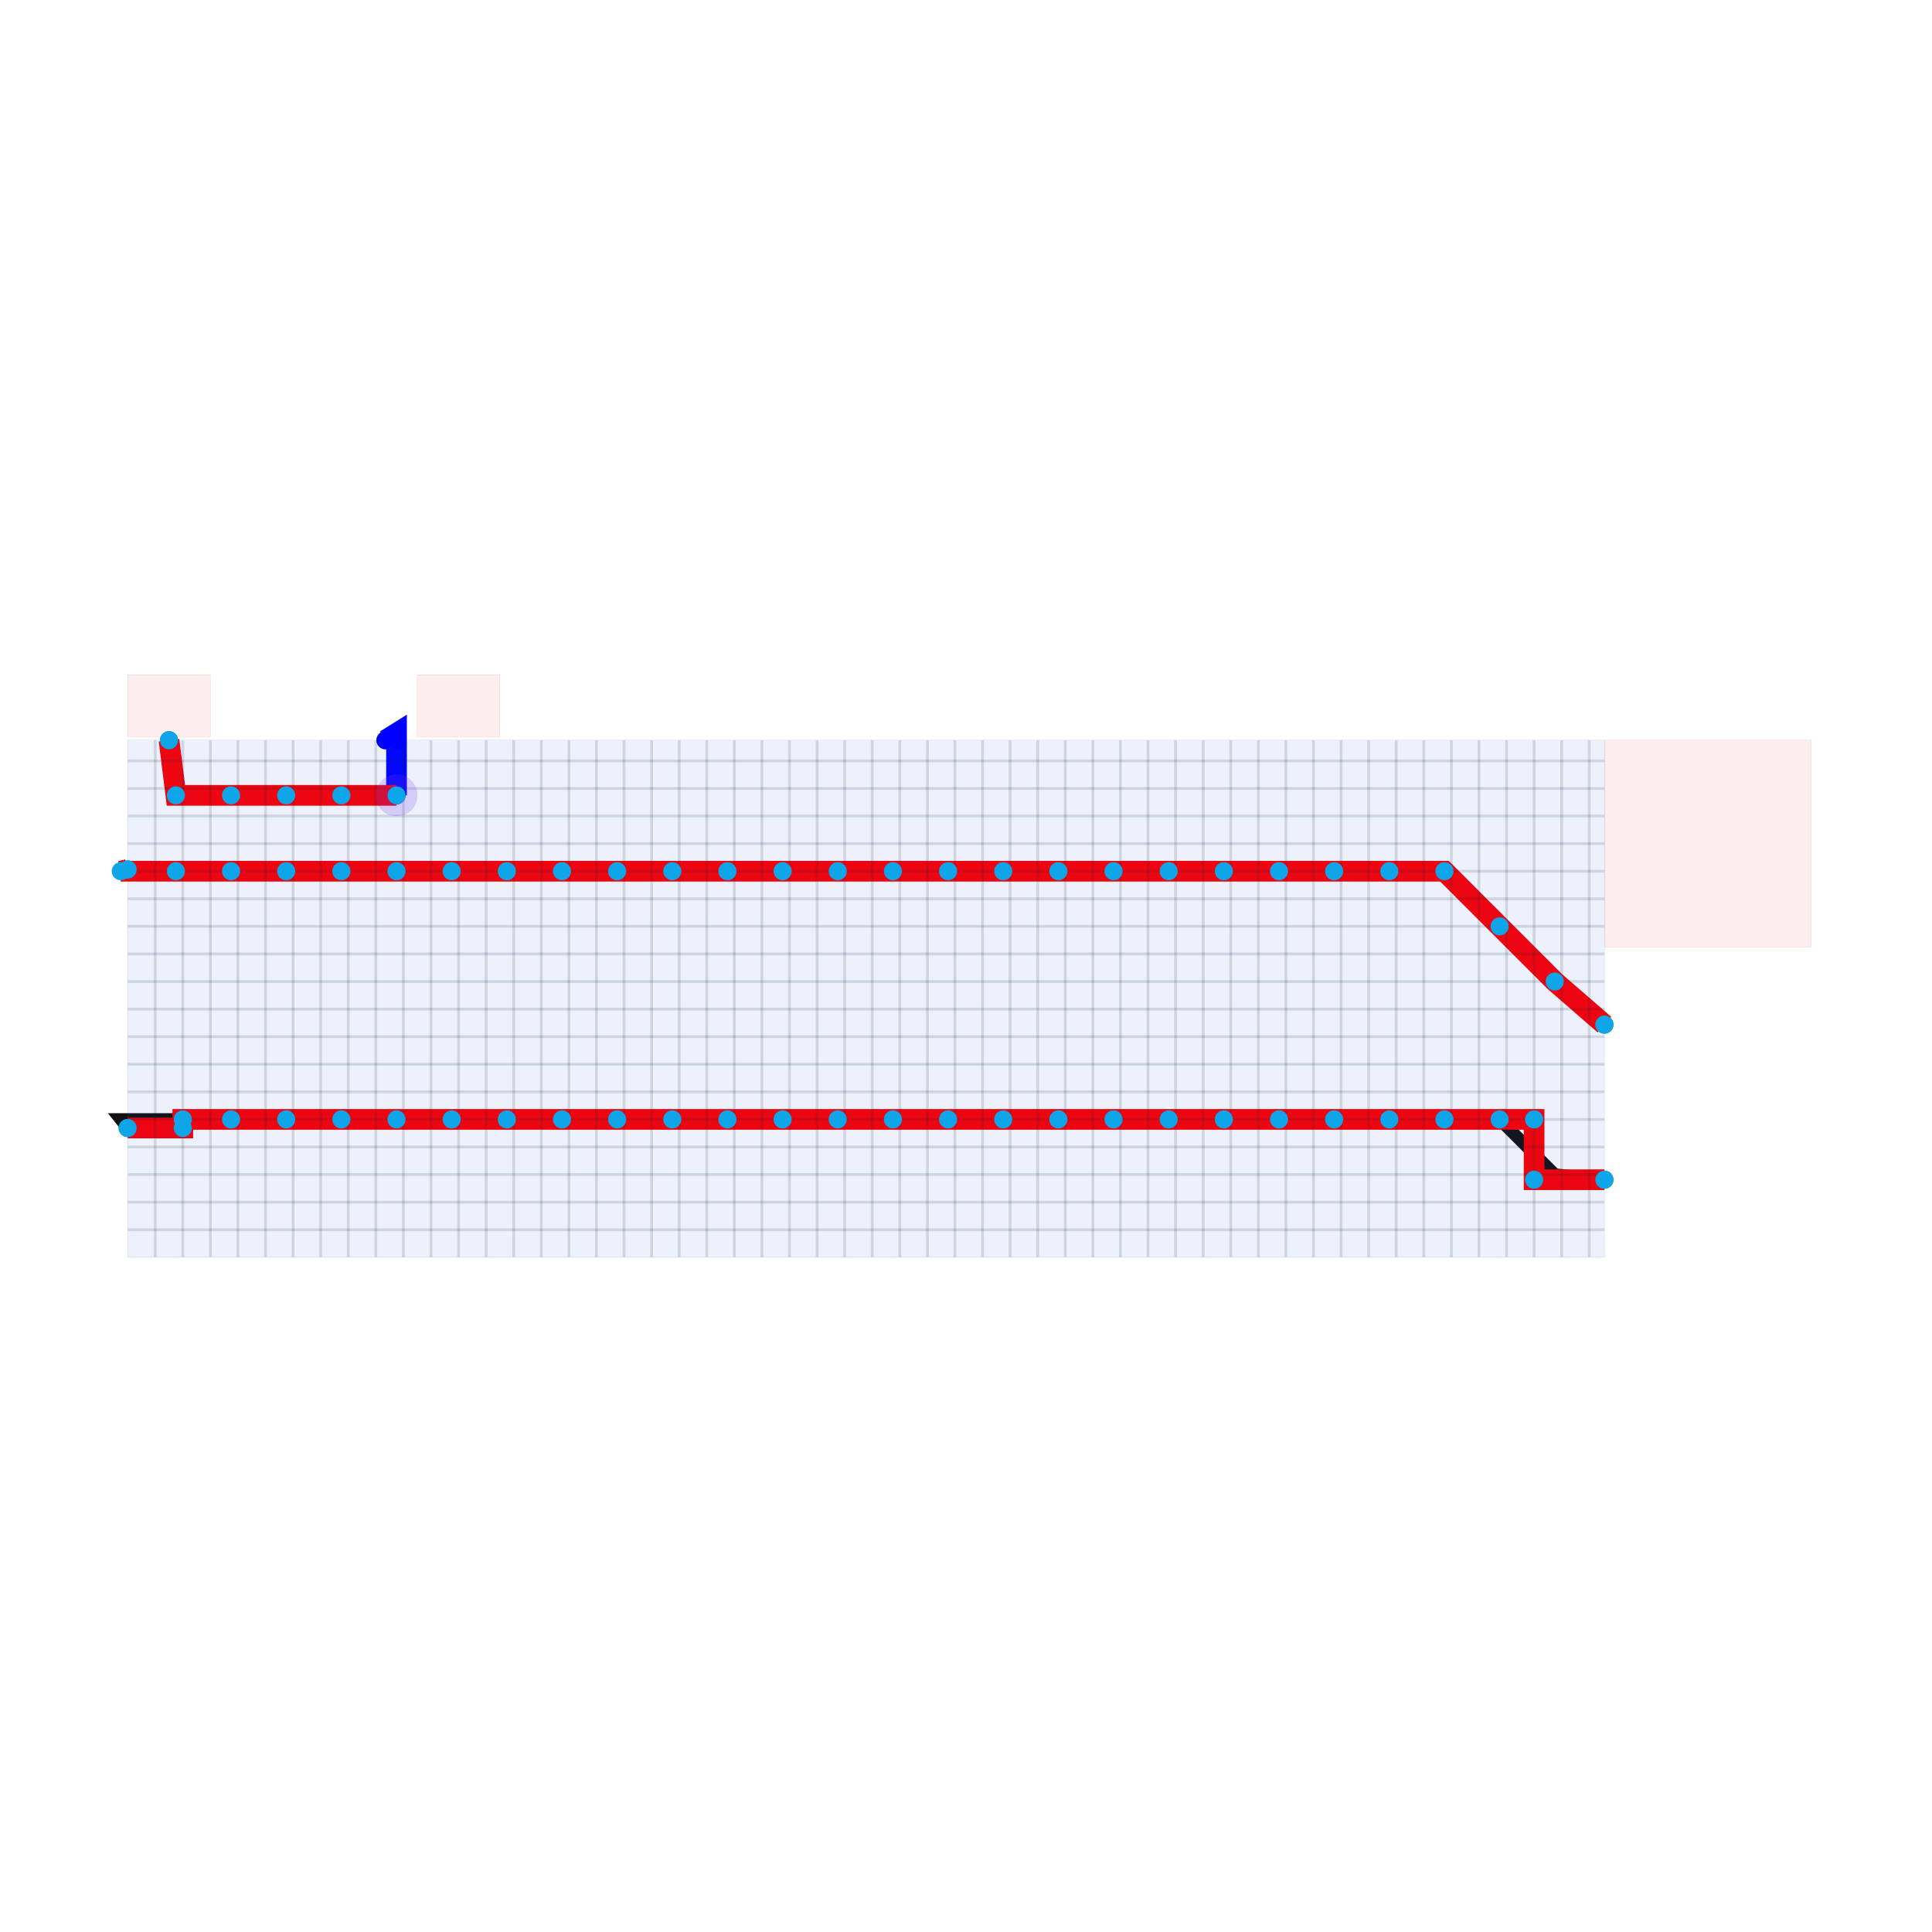
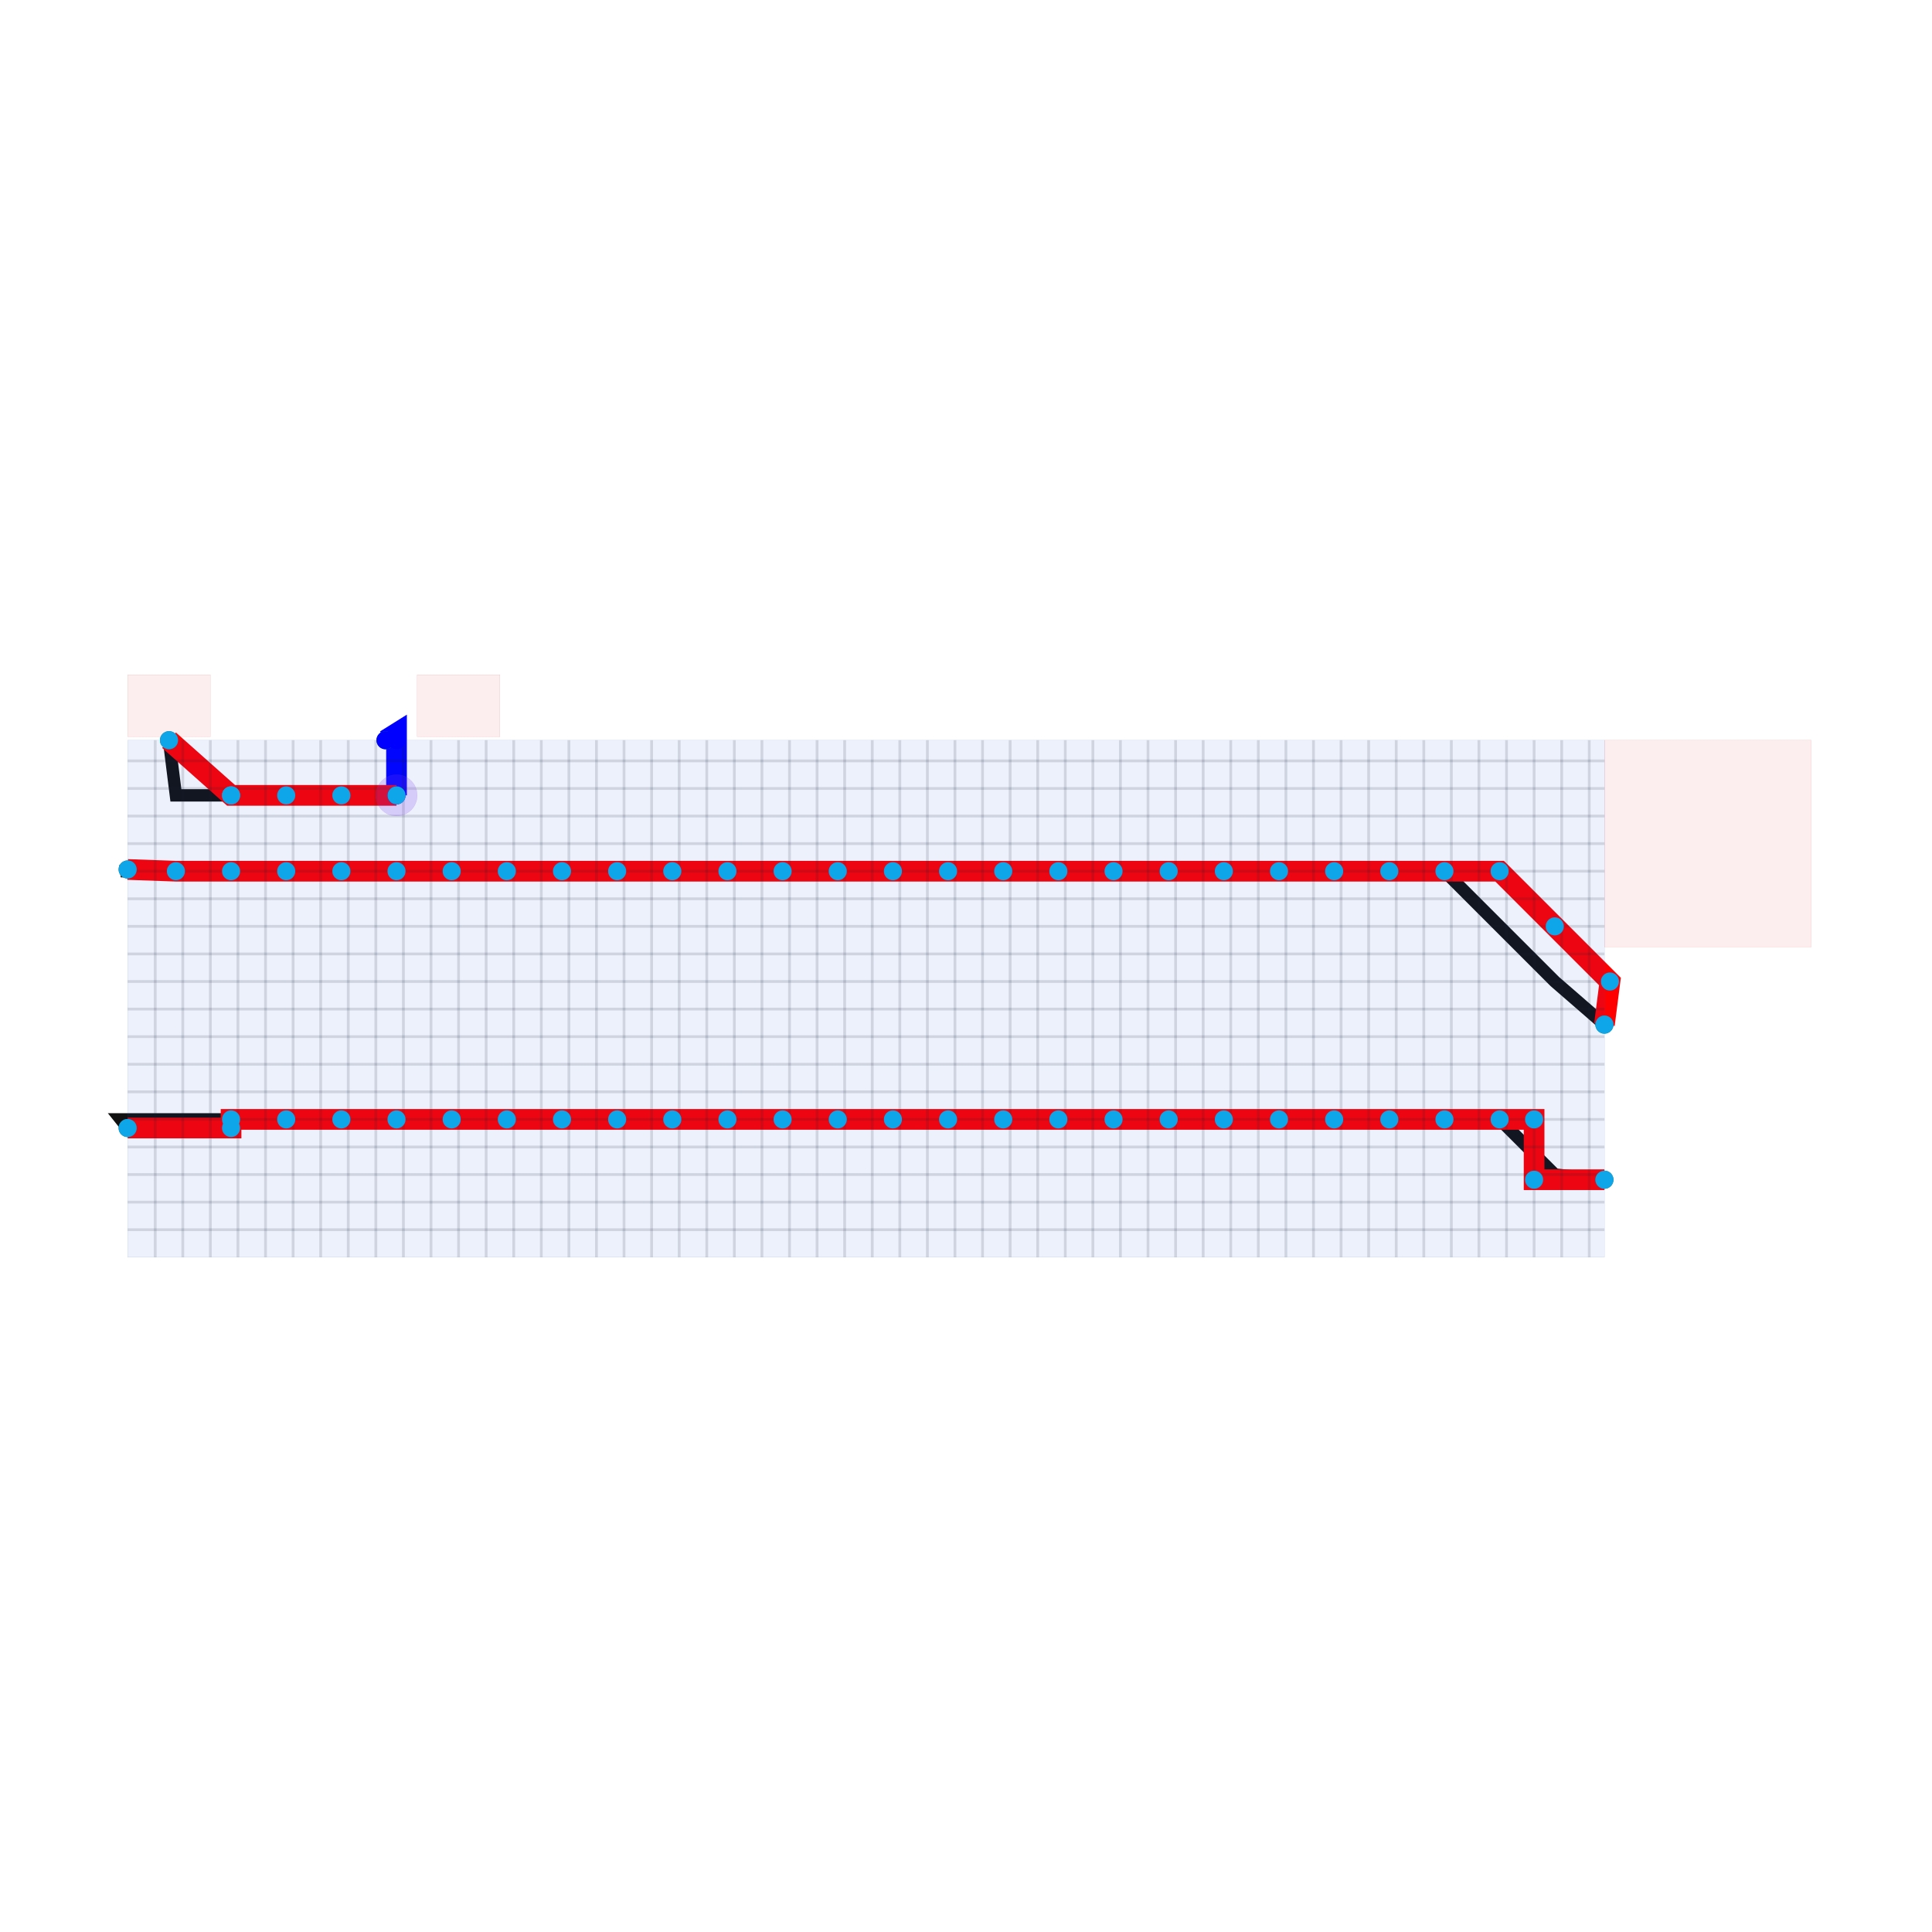
<svg xmlns="http://www.w3.org/2000/svg" width="640" height="640" viewBox="0 0 640 640">
  <rect width="100%" height="100%" fill="white" />
  <g>
    <polyline data-points="-0.47999999999999954,-14.25 -0.4,-14.200000000000001 -0.4,-14.25 -0.4,-14.65" data-type="line" data-label="original:source_net_15" points="127.7,245.204 131.354,242.92 131.354,245.204 131.354,263.475" fill="none" stroke="#111111" stroke-width="4.111" />
  </g>
  <g>
    <polyline data-points="-0.4,-14.65 -0.4,-14.65 -0.8,-14.65 -1.2000000000000002,-14.65 -1.6,-14.65 -2,-14.65 -2.05,-14.25" data-type="line" data-label="original:source_net_15" points="131.354,263.475 131.354,263.475 113.083,263.475 94.812,263.475 76.542,263.475 58.271,263.475 55.987,245.204" fill="none" stroke="#111111" stroke-width="4.111" />
  </g>
  <g>
    <polyline data-points="-2.3499999999999996,-17.0625 -2.4000000000000004,-17 -2.0000000000000004,-17 -1.6000000000000005,-17 -1.2000000000000006,-17 -0.8000000000000006,-17 -0.4000000000000006,-17 -5.551115123125783e-16,-17 0.39999999999999947,-17 0.7999999999999995,-17 1.1999999999999995,-17 1.5999999999999996,-17 1.9999999999999996,-17 2.3999999999999995,-17 2.7999999999999994,-17 3.1999999999999993,-17 3.599999999999999,-17 3.999999999999999,-17 4.3999999999999995,-17 4.8,-17 5.2,-17 5.6000000000000005,-17 6.000000000000001,-17 6.400000000000001,-17 6.800000000000002,-17 7.200000000000002,-17 7.600000000000002,-17 8.000000000000002,-17.4 8.36,-17.4375" data-type="line" data-label="original:source_net_17_mst2" points="42.284,373.67 40,370.816 58.271,370.816 76.542,370.816 94.812,370.816 113.083,370.816 131.354,370.816 149.625,370.816 167.896,370.816 186.166,370.816 204.437,370.816 222.708,370.816 240.979,370.816 259.25,370.816 277.52,370.816 295.791,370.816 314.062,370.816 332.333,370.816 350.604,370.816 368.874,370.816 387.145,370.816 405.416,370.816 423.687,370.816 441.958,370.816 460.228,370.816 478.499,370.816 496.77,370.816 515.041,389.086 531.485,390.799" fill="none" stroke="#111111" stroke-width="4.111" />
  </g>
  <g>
    <polyline data-points="-2.3499999999999996,-15.1875 -2.4000000000000004,-15.200000000000001 -2.0000000000000004,-15.200000000000001 -1.6000000000000005,-15.200000000000001 -1.2000000000000006,-15.200000000000001 -0.8000000000000006,-15.200000000000001 -0.4000000000000006,-15.200000000000001 -5.551115123125783e-16,-15.200000000000001 0.39999999999999947,-15.200000000000001 0.7999999999999995,-15.200000000000001 1.1999999999999995,-15.200000000000001 1.5999999999999996,-15.200000000000001 1.9999999999999996,-15.200000000000001 2.3999999999999995,-15.200000000000001 2.7999999999999994,-15.200000000000001 3.1999999999999993,-15.200000000000001 3.599999999999999,-15.200000000000001 3.999999999999999,-15.200000000000001 4.3999999999999995,-15.200000000000001 4.8,-15.200000000000001 5.2,-15.200000000000001 5.6000000000000005,-15.200000000000001 6.000000000000001,-15.200000000000001 6.400000000000001,-15.200000000000001 6.800000000000002,-15.200000000000001 7.200000000000002,-15.200000000000001 7.600000000000002,-15.600000000000001 8.000000000000002,-16 8.36,-16.3125" data-type="line" data-label="original:source_net_16_mst1" points="42.284,288.026 40,288.597 58.271,288.597 76.542,288.597 94.812,288.597 113.083,288.597 131.354,288.597 149.625,288.597 167.896,288.597 186.166,288.597 204.437,288.597 222.708,288.597 240.979,288.597 259.25,288.597 277.52,288.597 295.791,288.597 314.062,288.597 332.333,288.597 350.604,288.597 368.874,288.597 387.145,288.597 405.416,288.597 423.687,288.597 441.958,288.597 460.228,288.597 478.499,288.597 496.77,306.868 515.041,325.139 531.485,339.413" fill="none" stroke="#111111" stroke-width="4.111" />
  </g>
  <g>
    <polyline data-points="-0.47999999999999954,-14.25 -0.4,-14.200000000000001 -0.4,-14.25 -0.4,-14.65" data-type="line" data-label="source_net_15" points="127.7,245.204 131.354,242.92 131.354,245.204 131.354,263.475" fill="none" stroke="#0000FF" stroke-width="6.852" />
  </g>
  <g>
-     <polyline data-points="-0.4,-14.65 -0.4,-14.65 -0.8,-14.65 -1.2000000000000002,-14.65 -1.6,-14.65 -2,-14.65 -2.05,-14.25" data-type="line" data-label="source_net_15" points="131.354,263.475 131.354,263.475 113.083,263.475 94.812,263.475 76.542,263.475 58.271,263.475 55.987,245.204" fill="none" stroke="#FF0000" stroke-width="6.852" />
-   </g>
-   <g>
-     <polyline data-points="-2.3499999999999996,-17.0625 -1.9499999999999997,-17.0625 -1.9499999999999997,-17 -1.6000000000000005,-17 -1.2000000000000006,-17 -0.8000000000000006,-17 -0.4000000000000006,-17 -5.551115123125783e-16,-17 0.39999999999999947,-17 0.7999999999999995,-17 1.1999999999999995,-17 1.5999999999999996,-17 1.9999999999999996,-17 2.3999999999999995,-17 2.7999999999999994,-17 3.1999999999999993,-17 3.599999999999999,-17 3.999999999999999,-17 4.3999999999999995,-17 4.8,-17 5.2,-17 5.6000000000000005,-17 6.000000000000001,-17 6.400000000000001,-17 6.800000000000002,-17 7.200000000000002,-17 7.600000000000002,-17 7.850000000000001,-17 7.850000000000001,-17.4375 8.36,-17.4375" data-type="line" data-label="source_net_17_mst2" points="42.284,373.67 60.555,373.67 60.555,370.816 76.542,370.816 94.812,370.816 113.083,370.816 131.354,370.816 149.625,370.816 167.896,370.816 186.166,370.816 204.437,370.816 222.708,370.816 240.979,370.816 259.25,370.816 277.52,370.816 295.791,370.816 314.062,370.816 332.333,370.816 350.604,370.816 368.874,370.816 387.145,370.816 405.416,370.816 423.687,370.816 441.958,370.816 460.228,370.816 478.499,370.816 496.77,370.816 508.189,370.816 508.189,390.799 531.485,390.799" fill="none" stroke="#FF0000" stroke-width="6.852" />
-   </g>
-   <g>
-     <polyline data-points="-2.3499999999999996,-15.1875 -2.4000000000000004,-15.200000000000001 -2.0000000000000004,-15.200000000000001 -1.6000000000000005,-15.200000000000001 -1.2000000000000006,-15.200000000000001 -0.8000000000000006,-15.200000000000001 -0.4000000000000006,-15.200000000000001 -5.551115123125783e-16,-15.200000000000001 0.39999999999999947,-15.200000000000001 0.7999999999999995,-15.200000000000001 1.1999999999999995,-15.200000000000001 1.5999999999999996,-15.200000000000001 1.9999999999999996,-15.200000000000001 2.3999999999999995,-15.200000000000001 2.7999999999999994,-15.200000000000001 3.1999999999999993,-15.200000000000001 3.599999999999999,-15.200000000000001 3.999999999999999,-15.200000000000001 4.3999999999999995,-15.200000000000001 4.8,-15.200000000000001 5.2,-15.200000000000001 5.6000000000000005,-15.200000000000001 6.000000000000001,-15.200000000000001 6.400000000000001,-15.200000000000001 6.800000000000002,-15.200000000000001 7.200000000000002,-15.200000000000001 7.600000000000002,-15.600000000000001 8.000000000000002,-16 8.36,-16.3125" data-type="line" data-label="source_net_16_mst1" points="42.284,288.026 40,288.597 58.271,288.597 76.542,288.597 94.812,288.597 113.083,288.597 131.354,288.597 149.625,288.597 167.896,288.597 186.166,288.597 204.437,288.597 222.708,288.597 240.979,288.597 259.25,288.597 277.52,288.597 295.791,288.597 314.062,288.597 332.333,288.597 350.604,288.597 368.874,288.597 387.145,288.597 405.416,288.597 423.687,288.597 441.958,288.597 460.228,288.597 478.499,288.597 496.77,306.868 515.041,325.139 531.485,339.413" fill="none" stroke="#FF0000" stroke-width="6.852" />
+     <polyline data-points="-0.4,-14.65 -0.4,-14.65 -0.8,-14.65 -1.2000000000000002,-14.65 -1.6,-14.65 -1.6,-14.65 -2.05,-14.25" data-type="line" data-label="source_net_15" points="131.354,263.475 131.354,263.475 113.083,263.475 94.812,263.475 76.542,263.475 76.542,263.475 55.987,245.204" fill="none" stroke="#FF0000" stroke-width="6.852" />
+   </g>
+   <g>
+     <polyline data-points="-2.3499999999999996,-17.0625 -1.6000000000000005,-17.0625 -1.6000000000000005,-17 -1.2000000000000006,-17 -0.8000000000000006,-17 -0.4000000000000006,-17 -5.551115123125783e-16,-17 0.39999999999999947,-17 0.7999999999999995,-17 1.1999999999999995,-17 1.5999999999999996,-17 1.9999999999999996,-17 2.3999999999999995,-17 2.7999999999999994,-17 3.1999999999999993,-17 3.599999999999999,-17 3.999999999999999,-17 4.3999999999999995,-17 4.8,-17 5.2,-17 5.6000000000000005,-17 6.000000000000001,-17 6.400000000000001,-17 6.800000000000002,-17 7.200000000000002,-17 7.600000000000002,-17 7.850000000000001,-17 7.850000000000001,-17.4375 8.36,-17.4375" data-type="line" data-label="source_net_17_mst2" points="42.284,373.67 76.542,373.67 76.542,370.816 94.812,370.816 113.083,370.816 131.354,370.816 149.625,370.816 167.896,370.816 186.166,370.816 204.437,370.816 222.708,370.816 240.979,370.816 259.25,370.816 277.52,370.816 295.791,370.816 314.062,370.816 332.333,370.816 350.604,370.816 368.874,370.816 387.145,370.816 405.416,370.816 423.687,370.816 441.958,370.816 460.228,370.816 478.499,370.816 496.77,370.816 508.189,370.816 508.189,390.799 531.485,390.799" fill="none" stroke="#FF0000" stroke-width="6.852" />
+   </g>
+   <g>
+     <polyline data-points="-2.3499999999999996,-15.1875 -2.0000000000000004,-15.200000000000001 -1.6000000000000005,-15.200000000000001 -1.2000000000000006,-15.200000000000001 -0.8000000000000006,-15.200000000000001 -0.4000000000000006,-15.200000000000001 -5.551115123125783e-16,-15.200000000000001 0.39999999999999947,-15.200000000000001 0.7999999999999995,-15.200000000000001 1.1999999999999995,-15.200000000000001 1.5999999999999996,-15.200000000000001 1.9999999999999996,-15.200000000000001 2.3999999999999995,-15.200000000000001 2.7999999999999994,-15.200000000000001 3.1999999999999993,-15.200000000000001 3.599999999999999,-15.200000000000001 3.999999999999999,-15.200000000000001 4.3999999999999995,-15.200000000000001 4.8,-15.200000000000001 5.2,-15.200000000000001 5.6000000000000005,-15.200000000000001 6.000000000000001,-15.200000000000001 6.400000000000001,-15.200000000000001 6.800000000000002,-15.200000000000001 7.200000000000002,-15.200000000000001 7.600000000000002,-15.200000000000001 8.000000000000002,-15.600000000000001 8.400000000000002,-16 8.36,-16.3125" data-type="line" data-label="source_net_16_mst1" points="42.284,288.026 58.271,288.597 76.542,288.597 94.812,288.597 113.083,288.597 131.354,288.597 149.625,288.597 167.896,288.597 186.166,288.597 204.437,288.597 222.708,288.597 240.979,288.597 259.25,288.597 277.52,288.597 295.791,288.597 314.062,288.597 332.333,288.597 350.604,288.597 368.874,288.597 387.145,288.597 405.416,288.597 423.687,288.597 441.958,288.597 460.228,288.597 478.499,288.597 496.77,288.597 515.041,306.868 533.312,325.139 531.485,339.413" fill="none" stroke="#FF0000" stroke-width="6.852" />
  </g>
  <g>
    <polyline data-points="-2.1499999999999995,-18 -2.1499999999999995,-14.25" data-type="line" data-label="grid:v" points="51.419,416.493 51.419,245.204" fill="none" stroke="rgba(15, 23, 42, 0.14)" stroke-width="0.914" />
  </g>
  <g>
    <polyline data-points="-1.9499999999999995,-18 -1.9499999999999995,-14.25" data-type="line" data-label="grid:v" points="60.555,416.493 60.555,245.204" fill="none" stroke="rgba(15, 23, 42, 0.14)" stroke-width="0.914" />
  </g>
  <g>
    <polyline data-points="-1.7499999999999996,-18 -1.7499999999999996,-14.25" data-type="line" data-label="grid:v" points="69.69,416.493 69.69,245.204" fill="none" stroke="rgba(15, 23, 42, 0.14)" stroke-width="0.914" />
  </g>
  <g>
    <polyline data-points="-1.5499999999999996,-18 -1.5499999999999996,-14.25" data-type="line" data-label="grid:v" points="78.825,416.493 78.825,245.204" fill="none" stroke="rgba(15, 23, 42, 0.14)" stroke-width="0.914" />
  </g>
  <g>
    <polyline data-points="-1.3499999999999996,-18 -1.3499999999999996,-14.25" data-type="line" data-label="grid:v" points="87.961,416.493 87.961,245.204" fill="none" stroke="rgba(15, 23, 42, 0.14)" stroke-width="0.914" />
  </g>
  <g>
    <polyline data-points="-1.1499999999999997,-18 -1.1499999999999997,-14.25" data-type="line" data-label="grid:v" points="97.096,416.493 97.096,245.204" fill="none" stroke="rgba(15, 23, 42, 0.14)" stroke-width="0.914" />
  </g>
  <g>
    <polyline data-points="-0.9499999999999997,-18 -0.9499999999999997,-14.25" data-type="line" data-label="grid:v" points="106.232,416.493 106.232,245.204" fill="none" stroke="rgba(15, 23, 42, 0.14)" stroke-width="0.914" />
  </g>
  <g>
    <polyline data-points="-0.7499999999999998,-18 -0.7499999999999998,-14.25" data-type="line" data-label="grid:v" points="115.367,416.493 115.367,245.204" fill="none" stroke="rgba(15, 23, 42, 0.14)" stroke-width="0.914" />
  </g>
  <g>
    <polyline data-points="-0.5499999999999998,-18 -0.5499999999999998,-14.25" data-type="line" data-label="grid:v" points="124.502,416.493 124.502,245.204" fill="none" stroke="rgba(15, 23, 42, 0.14)" stroke-width="0.914" />
  </g>
  <g>
    <polyline data-points="-0.3499999999999998,-18 -0.3499999999999998,-14.25" data-type="line" data-label="grid:v" points="133.638,416.493 133.638,245.204" fill="none" stroke="rgba(15, 23, 42, 0.14)" stroke-width="0.914" />
  </g>
  <g>
    <polyline data-points="-0.1499999999999998,-18 -0.1499999999999998,-14.25" data-type="line" data-label="grid:v" points="142.773,416.493 142.773,245.204" fill="none" stroke="rgba(15, 23, 42, 0.14)" stroke-width="0.914" />
  </g>
  <g>
    <polyline data-points="0.05000000000000021,-18 0.05000000000000021,-14.25" data-type="line" data-label="grid:v" points="151.909,416.493 151.909,245.204" fill="none" stroke="rgba(15, 23, 42, 0.14)" stroke-width="0.914" />
  </g>
  <g>
    <polyline data-points="0.2500000000000002,-18 0.2500000000000002,-14.25" data-type="line" data-label="grid:v" points="161.044,416.493 161.044,245.204" fill="none" stroke="rgba(15, 23, 42, 0.14)" stroke-width="0.914" />
  </g>
  <g>
    <polyline data-points="0.45000000000000023,-18 0.45000000000000023,-14.25" data-type="line" data-label="grid:v" points="170.179,416.493 170.179,245.204" fill="none" stroke="rgba(15, 23, 42, 0.14)" stroke-width="0.914" />
  </g>
  <g>
    <polyline data-points="0.6500000000000002,-18 0.6500000000000002,-14.25" data-type="line" data-label="grid:v" points="179.315,416.493 179.315,245.204" fill="none" stroke="rgba(15, 23, 42, 0.14)" stroke-width="0.914" />
  </g>
  <g>
    <polyline data-points="0.8500000000000003,-18 0.8500000000000003,-14.25" data-type="line" data-label="grid:v" points="188.45,416.493 188.45,245.204" fill="none" stroke="rgba(15, 23, 42, 0.14)" stroke-width="0.914" />
  </g>
  <g>
    <polyline data-points="1.0500000000000003,-18 1.0500000000000003,-14.25" data-type="line" data-label="grid:v" points="197.586,416.493 197.586,245.204" fill="none" stroke="rgba(15, 23, 42, 0.14)" stroke-width="0.914" />
  </g>
  <g>
    <polyline data-points="1.2500000000000002,-18 1.2500000000000002,-14.25" data-type="line" data-label="grid:v" points="206.721,416.493 206.721,245.204" fill="none" stroke="rgba(15, 23, 42, 0.14)" stroke-width="0.914" />
  </g>
  <g>
    <polyline data-points="1.4500000000000002,-18 1.4500000000000002,-14.25" data-type="line" data-label="grid:v" points="215.856,416.493 215.856,245.204" fill="none" stroke="rgba(15, 23, 42, 0.14)" stroke-width="0.914" />
  </g>
  <g>
    <polyline data-points="1.6500000000000001,-18 1.6500000000000001,-14.25" data-type="line" data-label="grid:v" points="224.992,416.493 224.992,245.204" fill="none" stroke="rgba(15, 23, 42, 0.14)" stroke-width="0.914" />
  </g>
  <g>
    <polyline data-points="1.85,-18 1.85,-14.25" data-type="line" data-label="grid:v" points="234.127,416.493 234.127,245.204" fill="none" stroke="rgba(15, 23, 42, 0.14)" stroke-width="0.914" />
  </g>
  <g>
    <polyline data-points="2.0500000000000003,-18 2.0500000000000003,-14.25" data-type="line" data-label="grid:v" points="243.263,416.493 243.263,245.204" fill="none" stroke="rgba(15, 23, 42, 0.14)" stroke-width="0.914" />
  </g>
  <g>
    <polyline data-points="2.2500000000000004,-18 2.2500000000000004,-14.25" data-type="line" data-label="grid:v" points="252.398,416.493 252.398,245.204" fill="none" stroke="rgba(15, 23, 42, 0.14)" stroke-width="0.914" />
  </g>
  <g>
    <polyline data-points="2.4500000000000006,-18 2.4500000000000006,-14.25" data-type="line" data-label="grid:v" points="261.533,416.493 261.533,245.204" fill="none" stroke="rgba(15, 23, 42, 0.14)" stroke-width="0.914" />
  </g>
  <g>
    <polyline data-points="2.650000000000001,-18 2.650000000000001,-14.25" data-type="line" data-label="grid:v" points="270.669,416.493 270.669,245.204" fill="none" stroke="rgba(15, 23, 42, 0.14)" stroke-width="0.914" />
  </g>
  <g>
    <polyline data-points="2.850000000000001,-18 2.850000000000001,-14.25" data-type="line" data-label="grid:v" points="279.804,416.493 279.804,245.204" fill="none" stroke="rgba(15, 23, 42, 0.14)" stroke-width="0.914" />
  </g>
  <g>
    <polyline data-points="3.050000000000001,-18 3.050000000000001,-14.25" data-type="line" data-label="grid:v" points="288.94,416.493 288.94,245.204" fill="none" stroke="rgba(15, 23, 42, 0.14)" stroke-width="0.914" />
  </g>
  <g>
    <polyline data-points="3.2500000000000013,-18 3.2500000000000013,-14.25" data-type="line" data-label="grid:v" points="298.075,416.493 298.075,245.204" fill="none" stroke="rgba(15, 23, 42, 0.14)" stroke-width="0.914" />
  </g>
  <g>
    <polyline data-points="3.4500000000000015,-18 3.4500000000000015,-14.25" data-type="line" data-label="grid:v" points="307.21,416.493 307.21,245.204" fill="none" stroke="rgba(15, 23, 42, 0.14)" stroke-width="0.914" />
  </g>
  <g>
    <polyline data-points="3.6500000000000017,-18 3.6500000000000017,-14.25" data-type="line" data-label="grid:v" points="316.346,416.493 316.346,245.204" fill="none" stroke="rgba(15, 23, 42, 0.14)" stroke-width="0.914" />
  </g>
  <g>
    <polyline data-points="3.850000000000002,-18 3.850000000000002,-14.25" data-type="line" data-label="grid:v" points="325.481,416.493 325.481,245.204" fill="none" stroke="rgba(15, 23, 42, 0.14)" stroke-width="0.914" />
  </g>
  <g>
    <polyline data-points="4.050000000000002,-18 4.050000000000002,-14.25" data-type="line" data-label="grid:v" points="334.617,416.493 334.617,245.204" fill="none" stroke="rgba(15, 23, 42, 0.14)" stroke-width="0.914" />
  </g>
  <g>
    <polyline data-points="4.250000000000002,-18 4.250000000000002,-14.25" data-type="line" data-label="grid:v" points="343.752,416.493 343.752,245.204" fill="none" stroke="rgba(15, 23, 42, 0.14)" stroke-width="0.914" />
  </g>
  <g>
    <polyline data-points="4.450000000000002,-18 4.450000000000002,-14.25" data-type="line" data-label="grid:v" points="352.887,416.493 352.887,245.204" fill="none" stroke="rgba(15, 23, 42, 0.14)" stroke-width="0.914" />
  </g>
  <g>
    <polyline data-points="4.650000000000002,-18 4.650000000000002,-14.25" data-type="line" data-label="grid:v" points="362.023,416.493 362.023,245.204" fill="none" stroke="rgba(15, 23, 42, 0.14)" stroke-width="0.914" />
  </g>
  <g>
    <polyline data-points="4.850000000000002,-18 4.850000000000002,-14.25" data-type="line" data-label="grid:v" points="371.158,416.493 371.158,245.204" fill="none" stroke="rgba(15, 23, 42, 0.14)" stroke-width="0.914" />
  </g>
  <g>
    <polyline data-points="5.0500000000000025,-18 5.0500000000000025,-14.25" data-type="line" data-label="grid:v" points="380.294,416.493 380.294,245.204" fill="none" stroke="rgba(15, 23, 42, 0.14)" stroke-width="0.914" />
  </g>
  <g>
    <polyline data-points="5.250000000000003,-18 5.250000000000003,-14.25" data-type="line" data-label="grid:v" points="389.429,416.493 389.429,245.204" fill="none" stroke="rgba(15, 23, 42, 0.14)" stroke-width="0.914" />
  </g>
  <g>
    <polyline data-points="5.450000000000003,-18 5.450000000000003,-14.25" data-type="line" data-label="grid:v" points="398.564,416.493 398.564,245.204" fill="none" stroke="rgba(15, 23, 42, 0.14)" stroke-width="0.914" />
  </g>
  <g>
    <polyline data-points="5.650000000000003,-18 5.650000000000003,-14.25" data-type="line" data-label="grid:v" points="407.7,416.493 407.7,245.204" fill="none" stroke="rgba(15, 23, 42, 0.14)" stroke-width="0.914" />
  </g>
  <g>
    <polyline data-points="5.850000000000003,-18 5.850000000000003,-14.25" data-type="line" data-label="grid:v" points="416.835,416.493 416.835,245.204" fill="none" stroke="rgba(15, 23, 42, 0.14)" stroke-width="0.914" />
  </g>
  <g>
    <polyline data-points="6.050000000000003,-18 6.050000000000003,-14.25" data-type="line" data-label="grid:v" points="425.971,416.493 425.971,245.204" fill="none" stroke="rgba(15, 23, 42, 0.14)" stroke-width="0.914" />
  </g>
  <g>
    <polyline data-points="6.2500000000000036,-18 6.2500000000000036,-14.25" data-type="line" data-label="grid:v" points="435.106,416.493 435.106,245.204" fill="none" stroke="rgba(15, 23, 42, 0.14)" stroke-width="0.914" />
  </g>
  <g>
    <polyline data-points="6.450000000000004,-18 6.450000000000004,-14.25" data-type="line" data-label="grid:v" points="444.241,416.493 444.241,245.204" fill="none" stroke="rgba(15, 23, 42, 0.14)" stroke-width="0.914" />
  </g>
  <g>
    <polyline data-points="6.650000000000004,-18 6.650000000000004,-14.25" data-type="line" data-label="grid:v" points="453.377,416.493 453.377,245.204" fill="none" stroke="rgba(15, 23, 42, 0.14)" stroke-width="0.914" />
  </g>
  <g>
    <polyline data-points="6.850000000000004,-18 6.850000000000004,-14.25" data-type="line" data-label="grid:v" points="462.512,416.493 462.512,245.204" fill="none" stroke="rgba(15, 23, 42, 0.14)" stroke-width="0.914" />
  </g>
  <g>
    <polyline data-points="7.050000000000004,-18 7.050000000000004,-14.25" data-type="line" data-label="grid:v" points="471.648,416.493 471.648,245.204" fill="none" stroke="rgba(15, 23, 42, 0.14)" stroke-width="0.914" />
  </g>
  <g>
    <polyline data-points="7.250000000000004,-18 7.250000000000004,-14.25" data-type="line" data-label="grid:v" points="480.783,416.493 480.783,245.204" fill="none" stroke="rgba(15, 23, 42, 0.14)" stroke-width="0.914" />
  </g>
  <g>
    <polyline data-points="7.450000000000005,-18 7.450000000000005,-14.25" data-type="line" data-label="grid:v" points="489.918,416.493 489.918,245.204" fill="none" stroke="rgba(15, 23, 42, 0.14)" stroke-width="0.914" />
  </g>
  <g>
    <polyline data-points="7.650000000000005,-18 7.650000000000005,-14.25" data-type="line" data-label="grid:v" points="499.054,416.493 499.054,245.204" fill="none" stroke="rgba(15, 23, 42, 0.14)" stroke-width="0.914" />
  </g>
  <g>
    <polyline data-points="7.850000000000005,-18 7.850000000000005,-14.25" data-type="line" data-label="grid:v" points="508.189,416.493 508.189,245.204" fill="none" stroke="rgba(15, 23, 42, 0.14)" stroke-width="0.914" />
  </g>
  <g>
    <polyline data-points="8.050000000000004,-18 8.050000000000004,-14.25" data-type="line" data-label="grid:v" points="517.325,416.493 517.325,245.204" fill="none" stroke="rgba(15, 23, 42, 0.14)" stroke-width="0.914" />
  </g>
  <g>
    <polyline data-points="8.250000000000004,-18 8.250000000000004,-14.25" data-type="line" data-label="grid:v" points="526.46,416.493 526.46,245.204" fill="none" stroke="rgba(15, 23, 42, 0.14)" stroke-width="0.914" />
  </g>
  <g>
    <polyline data-points="-2.3499999999999996,-17.8 8.36,-17.8" data-type="line" data-label="grid:h" points="42.284,407.357 531.485,407.357" fill="none" stroke="rgba(15, 23, 42, 0.14)" stroke-width="0.914" />
  </g>
  <g>
    <polyline data-points="-2.3499999999999996,-17.6 8.36,-17.6" data-type="line" data-label="grid:h" points="42.284,398.222 531.485,398.222" fill="none" stroke="rgba(15, 23, 42, 0.14)" stroke-width="0.914" />
  </g>
  <g>
    <polyline data-points="-2.3499999999999996,-17.400000000000002 8.36,-17.400000000000002" data-type="line" data-label="grid:h" points="42.284,389.086 531.485,389.086" fill="none" stroke="rgba(15, 23, 42, 0.14)" stroke-width="0.914" />
  </g>
  <g>
    <polyline data-points="-2.3499999999999996,-17.200000000000003 8.36,-17.200000000000003" data-type="line" data-label="grid:h" points="42.284,379.951 531.485,379.951" fill="none" stroke="rgba(15, 23, 42, 0.14)" stroke-width="0.914" />
  </g>
  <g>
    <polyline data-points="-2.3499999999999996,-17.000000000000004 8.36,-17.000000000000004" data-type="line" data-label="grid:h" points="42.284,370.816 531.485,370.816" fill="none" stroke="rgba(15, 23, 42, 0.14)" stroke-width="0.914" />
  </g>
  <g>
    <polyline data-points="-2.3499999999999996,-16.800000000000004 8.36,-16.800000000000004" data-type="line" data-label="grid:h" points="42.284,361.68 531.485,361.68" fill="none" stroke="rgba(15, 23, 42, 0.14)" stroke-width="0.914" />
  </g>
  <g>
    <polyline data-points="-2.3499999999999996,-16.600000000000005 8.36,-16.600000000000005" data-type="line" data-label="grid:h" points="42.284,352.545 531.485,352.545" fill="none" stroke="rgba(15, 23, 42, 0.14)" stroke-width="0.914" />
  </g>
  <g>
    <polyline data-points="-2.3499999999999996,-16.400000000000006 8.36,-16.400000000000006" data-type="line" data-label="grid:h" points="42.284,343.409 531.485,343.409" fill="none" stroke="rgba(15, 23, 42, 0.14)" stroke-width="0.914" />
  </g>
  <g>
    <polyline data-points="-2.3499999999999996,-16.200000000000006 8.36,-16.200000000000006" data-type="line" data-label="grid:h" points="42.284,334.274 531.485,334.274" fill="none" stroke="rgba(15, 23, 42, 0.14)" stroke-width="0.914" />
  </g>
  <g>
    <polyline data-points="-2.3499999999999996,-16.000000000000007 8.36,-16.000000000000007" data-type="line" data-label="grid:h" points="42.284,325.139 531.485,325.139" fill="none" stroke="rgba(15, 23, 42, 0.14)" stroke-width="0.914" />
  </g>
  <g>
    <polyline data-points="-2.3499999999999996,-15.800000000000008 8.36,-15.800000000000008" data-type="line" data-label="grid:h" points="42.284,316.003 531.485,316.003" fill="none" stroke="rgba(15, 23, 42, 0.14)" stroke-width="0.914" />
  </g>
  <g>
    <polyline data-points="-2.3499999999999996,-15.600000000000009 8.36,-15.600000000000009" data-type="line" data-label="grid:h" points="42.284,306.868 531.485,306.868" fill="none" stroke="rgba(15, 23, 42, 0.14)" stroke-width="0.914" />
  </g>
  <g>
    <polyline data-points="-2.3499999999999996,-15.40000000000001 8.36,-15.40000000000001" data-type="line" data-label="grid:h" points="42.284,297.732 531.485,297.732" fill="none" stroke="rgba(15, 23, 42, 0.14)" stroke-width="0.914" />
  </g>
  <g>
    <polyline data-points="-2.3499999999999996,-15.20000000000001 8.36,-15.20000000000001" data-type="line" data-label="grid:h" points="42.284,288.597 531.485,288.597" fill="none" stroke="rgba(15, 23, 42, 0.14)" stroke-width="0.914" />
  </g>
  <g>
    <polyline data-points="-2.3499999999999996,-15.00000000000001 8.36,-15.00000000000001" data-type="line" data-label="grid:h" points="42.284,279.462 531.485,279.462" fill="none" stroke="rgba(15, 23, 42, 0.14)" stroke-width="0.914" />
  </g>
  <g>
    <polyline data-points="-2.3499999999999996,-14.800000000000011 8.36,-14.800000000000011" data-type="line" data-label="grid:h" points="42.284,270.326 531.485,270.326" fill="none" stroke="rgba(15, 23, 42, 0.14)" stroke-width="0.914" />
  </g>
  <g>
    <polyline data-points="-2.3499999999999996,-14.600000000000012 8.36,-14.600000000000012" data-type="line" data-label="grid:h" points="42.284,261.191 531.485,261.191" fill="none" stroke="rgba(15, 23, 42, 0.14)" stroke-width="0.914" />
  </g>
  <g>
    <polyline data-points="-2.3499999999999996,-14.400000000000013 8.36,-14.400000000000013" data-type="line" data-label="grid:h" points="42.284,252.055 531.485,252.055" fill="none" stroke="rgba(15, 23, 42, 0.14)" stroke-width="0.914" />
  </g>
  <g>
    <rect data-type="rect" data-label="cmn_37" data-x="3.005" data-y="-16.125" x="42.284" y="245.204" width="489.201" height="171.289" fill="rgba(29, 78, 216, 0.08)" stroke="#1d4ed8" stroke-width="0.022" />
  </g>
  <g>
    <rect data-type="rect" data-label="obstacle:rect:0" data-x="0.050000000000000044" data-y="-14" x="138.206" y="223.507" width="27.406" height="20.555" fill="rgba(220, 38, 38, 0.08)" stroke="#dc2626" stroke-width="0.022" />
  </g>
  <g>
    <rect data-type="rect" data-label="obstacle:rect:1" data-x="9.11" data-y="-15" x="531.485" y="245.204" width="68.515" height="68.515" fill="rgba(220, 38, 38, 0.08)" stroke="#dc2626" stroke-width="0.022" />
  </g>
  <g>
    <rect data-type="rect" data-label="obstacle:rect:2" data-x="-2.05" data-y="-14" x="42.284" y="223.507" width="27.406" height="20.555" fill="rgba(220, 38, 38, 0.08)" stroke="#dc2626" stroke-width="0.022" />
  </g>
  <circle data-type="circle" data-label="" data-x="-0.4" data-y="-14.65" cx="131.354" cy="263.475" r="6.852" fill="rgba(124, 58, 237, 0.2)" stroke="#7c3aed" stroke-width="0.022" />
  <g>
    <circle data-type="point" data-label="source_net_16_mst1" data-x="-2.3499999999999996" data-y="-15.1875" cx="42.284" cy="288.026" r="3" fill="#0f766e" />
  </g>
  <g>
    <circle data-type="point" data-label="source_net_16_mst1" data-x="8.36" data-y="-16.3125" cx="531.485" cy="339.413" r="3" fill="#0f766e" />
  </g>
  <g>
    <circle data-type="point" data-label="source_net_17_mst2" data-x="-2.3499999999999996" data-y="-17.0625" cx="42.284" cy="373.67" r="3" fill="#0f766e" />
  </g>
  <g>
    <circle data-type="point" data-label="source_net_17_mst2" data-x="8.36" data-y="-17.4375" cx="531.485" cy="390.799" r="3" fill="#0f766e" />
  </g>
  <g>
    <circle data-type="point" data-label="source_net_15" data-x="-0.47999999999999954" data-y="-14.25" cx="127.7" cy="245.204" r="3" fill="#0f766e" />
  </g>
  <g>
    <circle data-type="point" data-label="source_net_15" data-x="-2.05" data-y="-14.25" cx="55.987" cy="245.204" r="3" fill="#0f766e" />
  </g>
  <g>
    <circle data-type="point" data-label="" data-x="-0.47999999999999954" data-y="-14.25" cx="127.7" cy="245.204" r="3" fill="#0000FF" />
  </g>
  <g>
    <circle data-type="point" data-label="" data-x="-0.4" data-y="-14.200000000000001" cx="131.354" cy="242.92" r="3" fill="#0000FF" />
  </g>
  <g>
    <circle data-type="point" data-label="" data-x="-0.4" data-y="-14.25" cx="131.354" cy="245.204" r="3" fill="#0000FF" />
  </g>
  <g>
    <circle data-type="point" data-label="" data-x="-0.4" data-y="-14.65" cx="131.354" cy="263.475" r="3" fill="#0000FF" />
  </g>
  <g>
    <circle data-type="point" data-label="" data-x="-0.4" data-y="-14.65" cx="131.354" cy="263.475" r="3" fill="#0ea5e9" />
  </g>
  <g>
    <circle data-type="point" data-label="" data-x="-0.8" data-y="-14.65" cx="113.083" cy="263.475" r="3" fill="#0ea5e9" />
  </g>
  <g>
    <circle data-type="point" data-label="" data-x="-1.2000000000000002" data-y="-14.65" cx="94.812" cy="263.475" r="3" fill="#0ea5e9" />
  </g>
  <g>
    <circle data-type="point" data-label="" data-x="-1.6" data-y="-14.65" cx="76.542" cy="263.475" r="3" fill="#0ea5e9" />
  </g>
  <g>
-     <circle data-type="point" data-label="" data-x="-2" data-y="-14.65" cx="58.271" cy="263.475" r="3" fill="#0ea5e9" />
+     <circle data-type="point" data-label="" data-x="-1.6" data-y="-14.65" cx="76.542" cy="263.475" r="3" fill="#0ea5e9" />
  </g>
  <g>
    <circle data-type="point" data-label="" data-x="-2.05" data-y="-14.25" cx="55.987" cy="245.204" r="3" fill="#0ea5e9" />
  </g>
  <g>
    <circle data-type="point" data-label="" data-x="-2.3499999999999996" data-y="-17.0625" cx="42.284" cy="373.67" r="3" fill="#0ea5e9" />
  </g>
  <g>
-     <circle data-type="point" data-label="" data-x="-1.9499999999999997" data-y="-17.0625" cx="60.555" cy="373.67" r="3" fill="#0ea5e9" />
-   </g>
-   <g>
-     <circle data-type="point" data-label="" data-x="-1.9499999999999997" data-y="-17" cx="60.555" cy="370.816" r="3" fill="#0ea5e9" />
+     <circle data-type="point" data-label="" data-x="-1.6000000000000005" data-y="-17.0625" cx="76.542" cy="373.67" r="3" fill="#0ea5e9" />
  </g>
  <g>
    <circle data-type="point" data-label="" data-x="-1.6000000000000005" data-y="-17" cx="76.542" cy="370.816" r="3" fill="#0ea5e9" />
  </g>
  <g>
    <circle data-type="point" data-label="" data-x="-1.2000000000000006" data-y="-17" cx="94.812" cy="370.816" r="3" fill="#0ea5e9" />
  </g>
  <g>
    <circle data-type="point" data-label="" data-x="-0.8000000000000006" data-y="-17" cx="113.083" cy="370.816" r="3" fill="#0ea5e9" />
  </g>
  <g>
    <circle data-type="point" data-label="" data-x="-0.4000000000000006" data-y="-17" cx="131.354" cy="370.816" r="3" fill="#0ea5e9" />
  </g>
  <g>
    <circle data-type="point" data-label="" data-x="-5.551115123125783e-16" data-y="-17" cx="149.625" cy="370.816" r="3" fill="#0ea5e9" />
  </g>
  <g>
    <circle data-type="point" data-label="" data-x="0.39999999999999947" data-y="-17" cx="167.896" cy="370.816" r="3" fill="#0ea5e9" />
  </g>
  <g>
    <circle data-type="point" data-label="" data-x="0.7999999999999995" data-y="-17" cx="186.166" cy="370.816" r="3" fill="#0ea5e9" />
  </g>
  <g>
    <circle data-type="point" data-label="" data-x="1.1999999999999995" data-y="-17" cx="204.437" cy="370.816" r="3" fill="#0ea5e9" />
  </g>
  <g>
    <circle data-type="point" data-label="" data-x="1.5999999999999996" data-y="-17" cx="222.708" cy="370.816" r="3" fill="#0ea5e9" />
  </g>
  <g>
    <circle data-type="point" data-label="" data-x="1.9999999999999996" data-y="-17" cx="240.979" cy="370.816" r="3" fill="#0ea5e9" />
  </g>
  <g>
    <circle data-type="point" data-label="" data-x="2.3999999999999995" data-y="-17" cx="259.25" cy="370.816" r="3" fill="#0ea5e9" />
  </g>
  <g>
    <circle data-type="point" data-label="" data-x="2.7999999999999994" data-y="-17" cx="277.52" cy="370.816" r="3" fill="#0ea5e9" />
  </g>
  <g>
    <circle data-type="point" data-label="" data-x="3.1999999999999993" data-y="-17" cx="295.791" cy="370.816" r="3" fill="#0ea5e9" />
  </g>
  <g>
    <circle data-type="point" data-label="" data-x="3.599999999999999" data-y="-17" cx="314.062" cy="370.816" r="3" fill="#0ea5e9" />
  </g>
  <g>
    <circle data-type="point" data-label="" data-x="3.999999999999999" data-y="-17" cx="332.333" cy="370.816" r="3" fill="#0ea5e9" />
  </g>
  <g>
    <circle data-type="point" data-label="" data-x="4.3999999999999995" data-y="-17" cx="350.604" cy="370.816" r="3" fill="#0ea5e9" />
  </g>
  <g>
    <circle data-type="point" data-label="" data-x="4.8" data-y="-17" cx="368.874" cy="370.816" r="3" fill="#0ea5e9" />
  </g>
  <g>
    <circle data-type="point" data-label="" data-x="5.2" data-y="-17" cx="387.145" cy="370.816" r="3" fill="#0ea5e9" />
  </g>
  <g>
    <circle data-type="point" data-label="" data-x="5.6000000000000005" data-y="-17" cx="405.416" cy="370.816" r="3" fill="#0ea5e9" />
  </g>
  <g>
    <circle data-type="point" data-label="" data-x="6.000000000000001" data-y="-17" cx="423.687" cy="370.816" r="3" fill="#0ea5e9" />
  </g>
  <g>
    <circle data-type="point" data-label="" data-x="6.400000000000001" data-y="-17" cx="441.958" cy="370.816" r="3" fill="#0ea5e9" />
  </g>
  <g>
    <circle data-type="point" data-label="" data-x="6.800000000000002" data-y="-17" cx="460.228" cy="370.816" r="3" fill="#0ea5e9" />
  </g>
  <g>
    <circle data-type="point" data-label="" data-x="7.200000000000002" data-y="-17" cx="478.499" cy="370.816" r="3" fill="#0ea5e9" />
  </g>
  <g>
    <circle data-type="point" data-label="" data-x="7.600000000000002" data-y="-17" cx="496.77" cy="370.816" r="3" fill="#0ea5e9" />
  </g>
  <g>
    <circle data-type="point" data-label="" data-x="7.850000000000001" data-y="-17" cx="508.189" cy="370.816" r="3" fill="#0ea5e9" />
  </g>
  <g>
    <circle data-type="point" data-label="" data-x="7.850000000000001" data-y="-17.4375" cx="508.189" cy="390.799" r="3" fill="#0ea5e9" />
  </g>
  <g>
    <circle data-type="point" data-label="" data-x="8.36" data-y="-17.4375" cx="531.485" cy="390.799" r="3" fill="#0ea5e9" />
  </g>
  <g>
    <circle data-type="point" data-label="" data-x="-2.3499999999999996" data-y="-15.1875" cx="42.284" cy="288.026" r="3" fill="#0ea5e9" />
  </g>
  <g>
-     <circle data-type="point" data-label="" data-x="-2.4000000000000004" data-y="-15.200000000000001" cx="40" cy="288.597" r="3" fill="#0ea5e9" />
-   </g>
-   <g>
    <circle data-type="point" data-label="" data-x="-2.0000000000000004" data-y="-15.200000000000001" cx="58.271" cy="288.597" r="3" fill="#0ea5e9" />
  </g>
  <g>
    <circle data-type="point" data-label="" data-x="-1.6000000000000005" data-y="-15.200000000000001" cx="76.542" cy="288.597" r="3" fill="#0ea5e9" />
  </g>
  <g>
    <circle data-type="point" data-label="" data-x="-1.2000000000000006" data-y="-15.200000000000001" cx="94.812" cy="288.597" r="3" fill="#0ea5e9" />
  </g>
  <g>
    <circle data-type="point" data-label="" data-x="-0.8000000000000006" data-y="-15.200000000000001" cx="113.083" cy="288.597" r="3" fill="#0ea5e9" />
  </g>
  <g>
    <circle data-type="point" data-label="" data-x="-0.4000000000000006" data-y="-15.200000000000001" cx="131.354" cy="288.597" r="3" fill="#0ea5e9" />
  </g>
  <g>
    <circle data-type="point" data-label="" data-x="-5.551115123125783e-16" data-y="-15.200000000000001" cx="149.625" cy="288.597" r="3" fill="#0ea5e9" />
  </g>
  <g>
    <circle data-type="point" data-label="" data-x="0.39999999999999947" data-y="-15.200000000000001" cx="167.896" cy="288.597" r="3" fill="#0ea5e9" />
  </g>
  <g>
    <circle data-type="point" data-label="" data-x="0.7999999999999995" data-y="-15.200000000000001" cx="186.166" cy="288.597" r="3" fill="#0ea5e9" />
  </g>
  <g>
    <circle data-type="point" data-label="" data-x="1.1999999999999995" data-y="-15.200000000000001" cx="204.437" cy="288.597" r="3" fill="#0ea5e9" />
  </g>
  <g>
    <circle data-type="point" data-label="" data-x="1.5999999999999996" data-y="-15.200000000000001" cx="222.708" cy="288.597" r="3" fill="#0ea5e9" />
  </g>
  <g>
    <circle data-type="point" data-label="" data-x="1.9999999999999996" data-y="-15.200000000000001" cx="240.979" cy="288.597" r="3" fill="#0ea5e9" />
  </g>
  <g>
    <circle data-type="point" data-label="" data-x="2.3999999999999995" data-y="-15.200000000000001" cx="259.25" cy="288.597" r="3" fill="#0ea5e9" />
  </g>
  <g>
    <circle data-type="point" data-label="" data-x="2.7999999999999994" data-y="-15.200000000000001" cx="277.52" cy="288.597" r="3" fill="#0ea5e9" />
  </g>
  <g>
    <circle data-type="point" data-label="" data-x="3.1999999999999993" data-y="-15.200000000000001" cx="295.791" cy="288.597" r="3" fill="#0ea5e9" />
  </g>
  <g>
    <circle data-type="point" data-label="" data-x="3.599999999999999" data-y="-15.200000000000001" cx="314.062" cy="288.597" r="3" fill="#0ea5e9" />
  </g>
  <g>
    <circle data-type="point" data-label="" data-x="3.999999999999999" data-y="-15.200000000000001" cx="332.333" cy="288.597" r="3" fill="#0ea5e9" />
  </g>
  <g>
    <circle data-type="point" data-label="" data-x="4.3999999999999995" data-y="-15.200000000000001" cx="350.604" cy="288.597" r="3" fill="#0ea5e9" />
  </g>
  <g>
    <circle data-type="point" data-label="" data-x="4.8" data-y="-15.200000000000001" cx="368.874" cy="288.597" r="3" fill="#0ea5e9" />
  </g>
  <g>
    <circle data-type="point" data-label="" data-x="5.2" data-y="-15.200000000000001" cx="387.145" cy="288.597" r="3" fill="#0ea5e9" />
  </g>
  <g>
    <circle data-type="point" data-label="" data-x="5.6000000000000005" data-y="-15.200000000000001" cx="405.416" cy="288.597" r="3" fill="#0ea5e9" />
  </g>
  <g>
    <circle data-type="point" data-label="" data-x="6.000000000000001" data-y="-15.200000000000001" cx="423.687" cy="288.597" r="3" fill="#0ea5e9" />
  </g>
  <g>
    <circle data-type="point" data-label="" data-x="6.400000000000001" data-y="-15.200000000000001" cx="441.958" cy="288.597" r="3" fill="#0ea5e9" />
  </g>
  <g>
    <circle data-type="point" data-label="" data-x="6.800000000000002" data-y="-15.200000000000001" cx="460.228" cy="288.597" r="3" fill="#0ea5e9" />
  </g>
  <g>
    <circle data-type="point" data-label="" data-x="7.200000000000002" data-y="-15.200000000000001" cx="478.499" cy="288.597" r="3" fill="#0ea5e9" />
  </g>
  <g>
-     <circle data-type="point" data-label="" data-x="7.600000000000002" data-y="-15.600000000000001" cx="496.77" cy="306.868" r="3" fill="#0ea5e9" />
-   </g>
-   <g>
-     <circle data-type="point" data-label="" data-x="8.000000000000002" data-y="-16" cx="515.041" cy="325.139" r="3" fill="#0ea5e9" />
+     <circle data-type="point" data-label="" data-x="7.600000000000002" data-y="-15.200000000000001" cx="496.77" cy="288.597" r="3" fill="#0ea5e9" />
+   </g>
+   <g>
+     <circle data-type="point" data-label="" data-x="8.000000000000002" data-y="-15.600000000000001" cx="515.041" cy="306.868" r="3" fill="#0ea5e9" />
+   </g>
+   <g>
+     <circle data-type="point" data-label="" data-x="8.400000000000002" data-y="-16" cx="533.312" cy="325.139" r="3" fill="#0ea5e9" />
  </g>
  <g>
    <circle data-type="point" data-label="" data-x="8.36" data-y="-16.3125" cx="531.485" cy="339.413" r="3" fill="#0ea5e9" />
  </g>
  <g id="crosshair" style="display: none">
    <line id="crosshair-h" y1="0" y2="640" stroke="#666" stroke-width="0.5" />
    <line id="crosshair-v" x1="0" x2="640" stroke="#666" stroke-width="0.5" />
    <text id="coordinates" font-family="monospace" font-size="12" fill="#666" />
  </g>
</svg>
